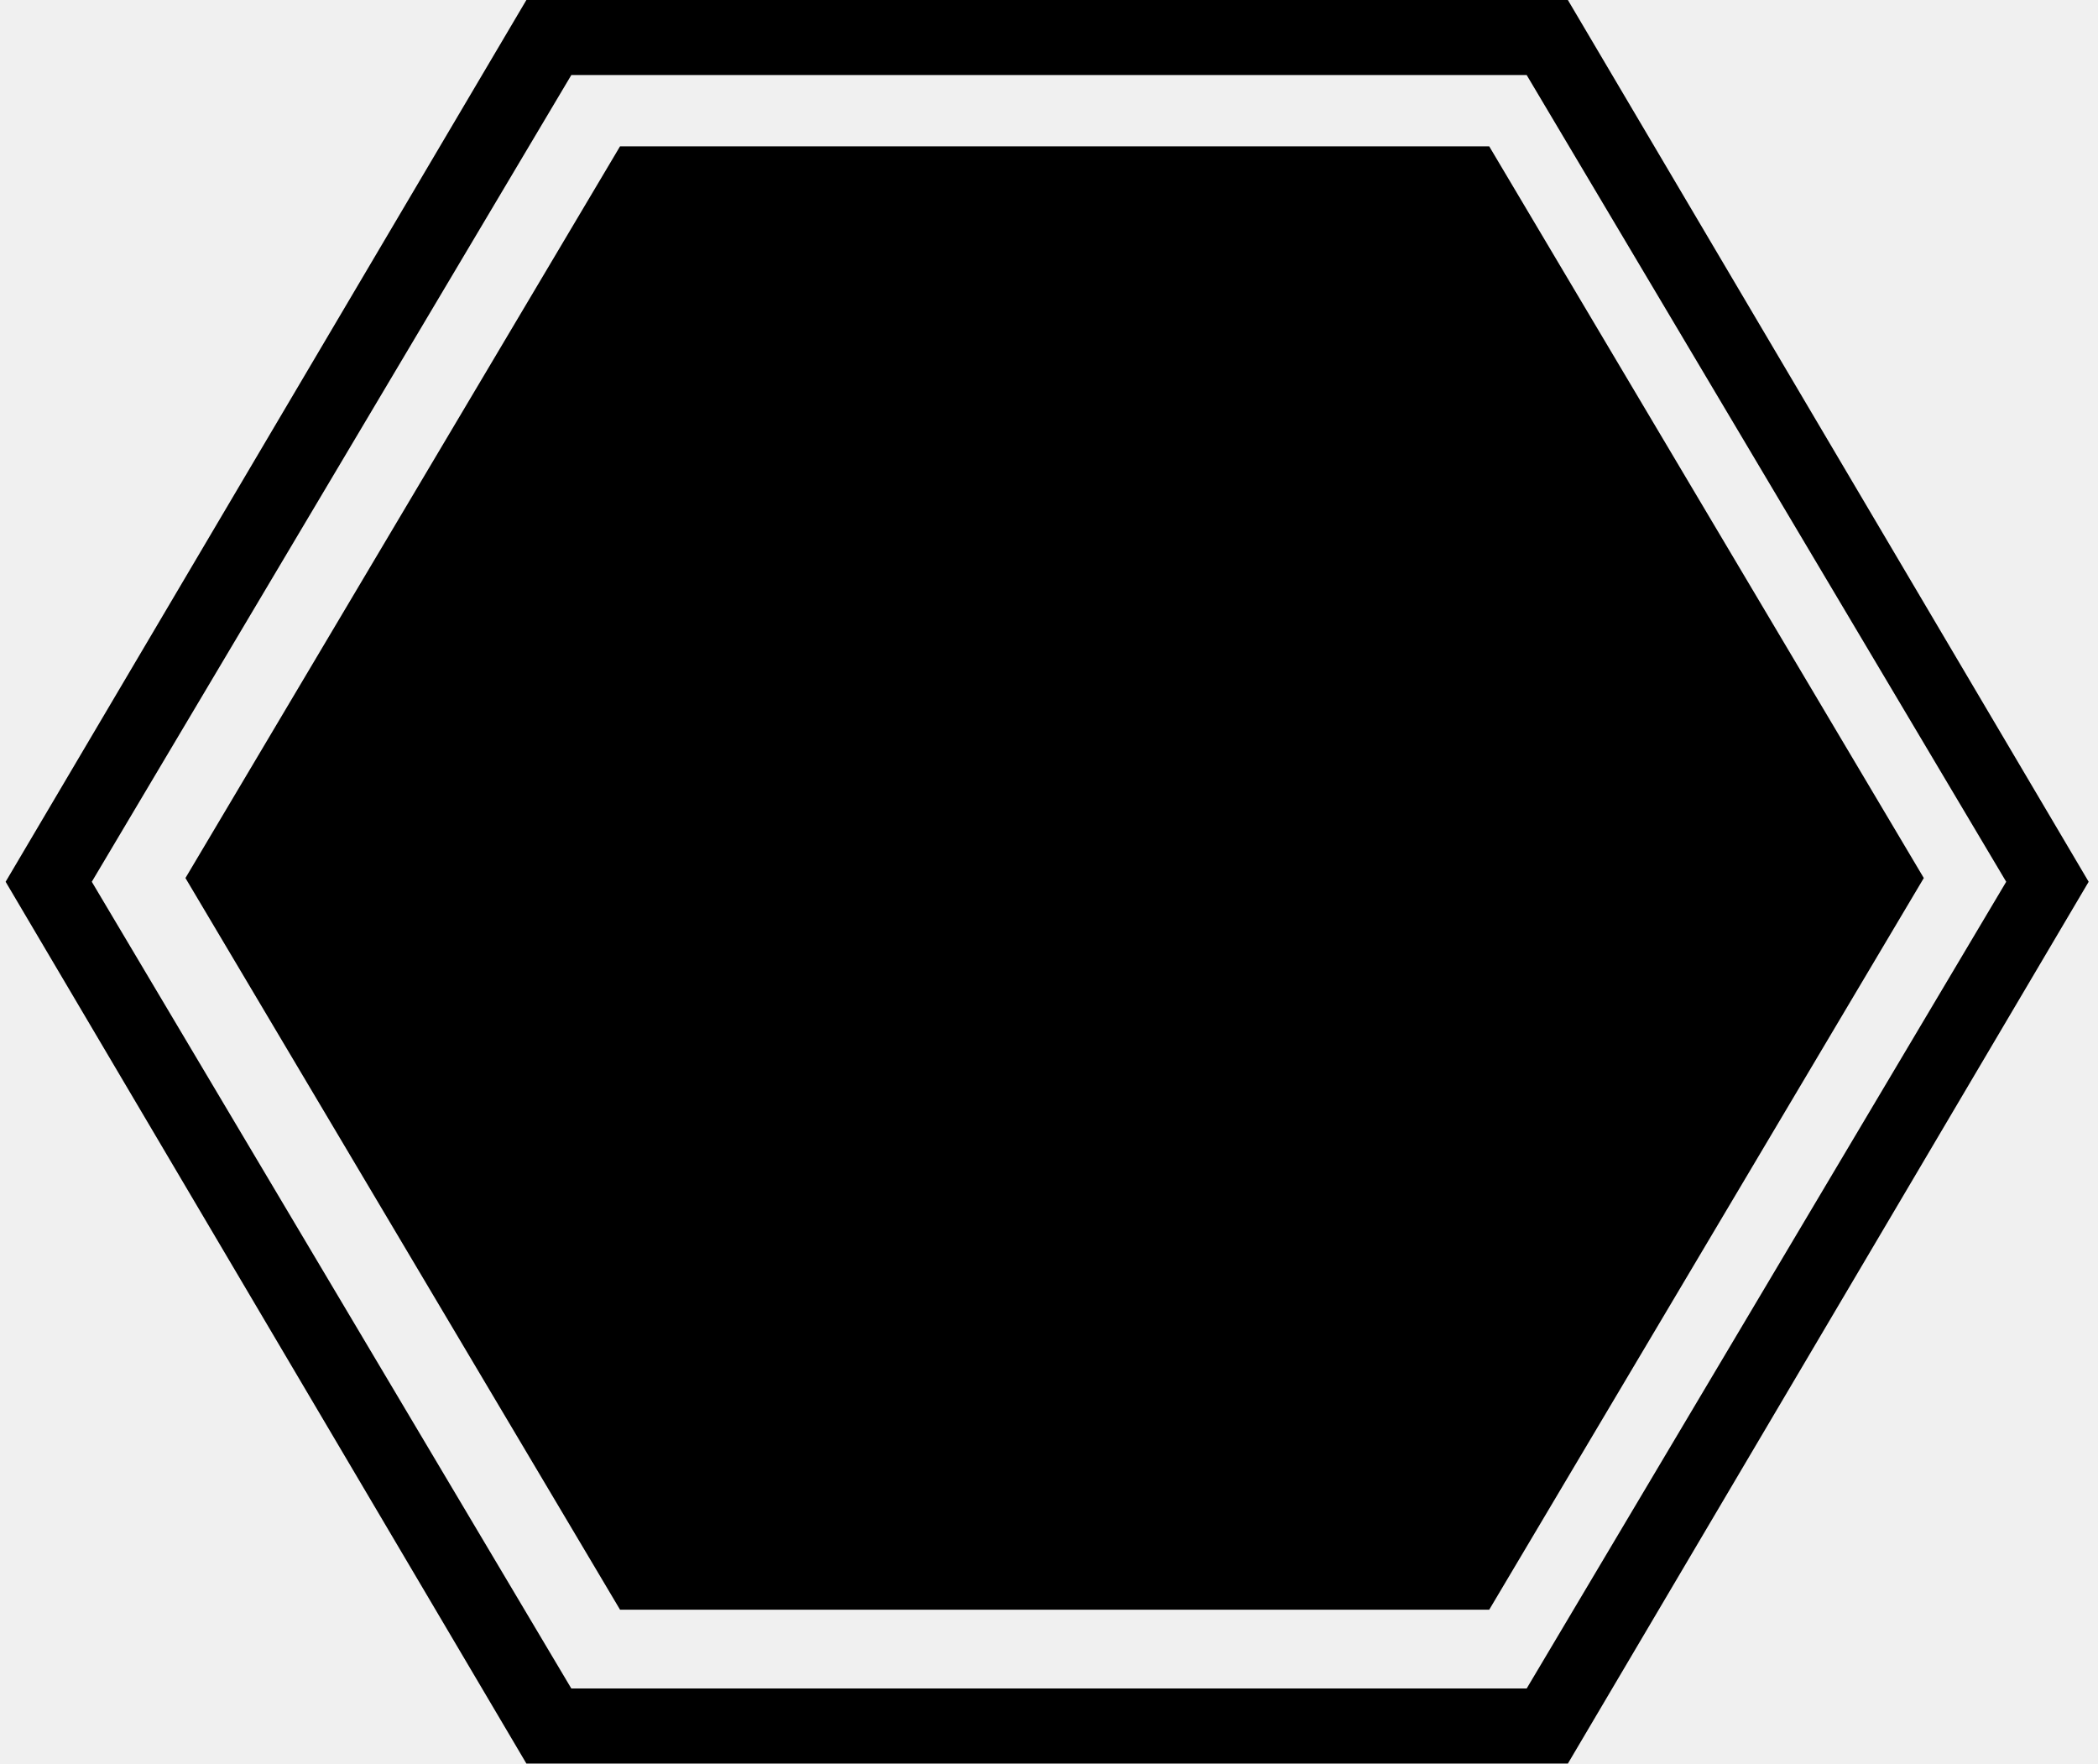
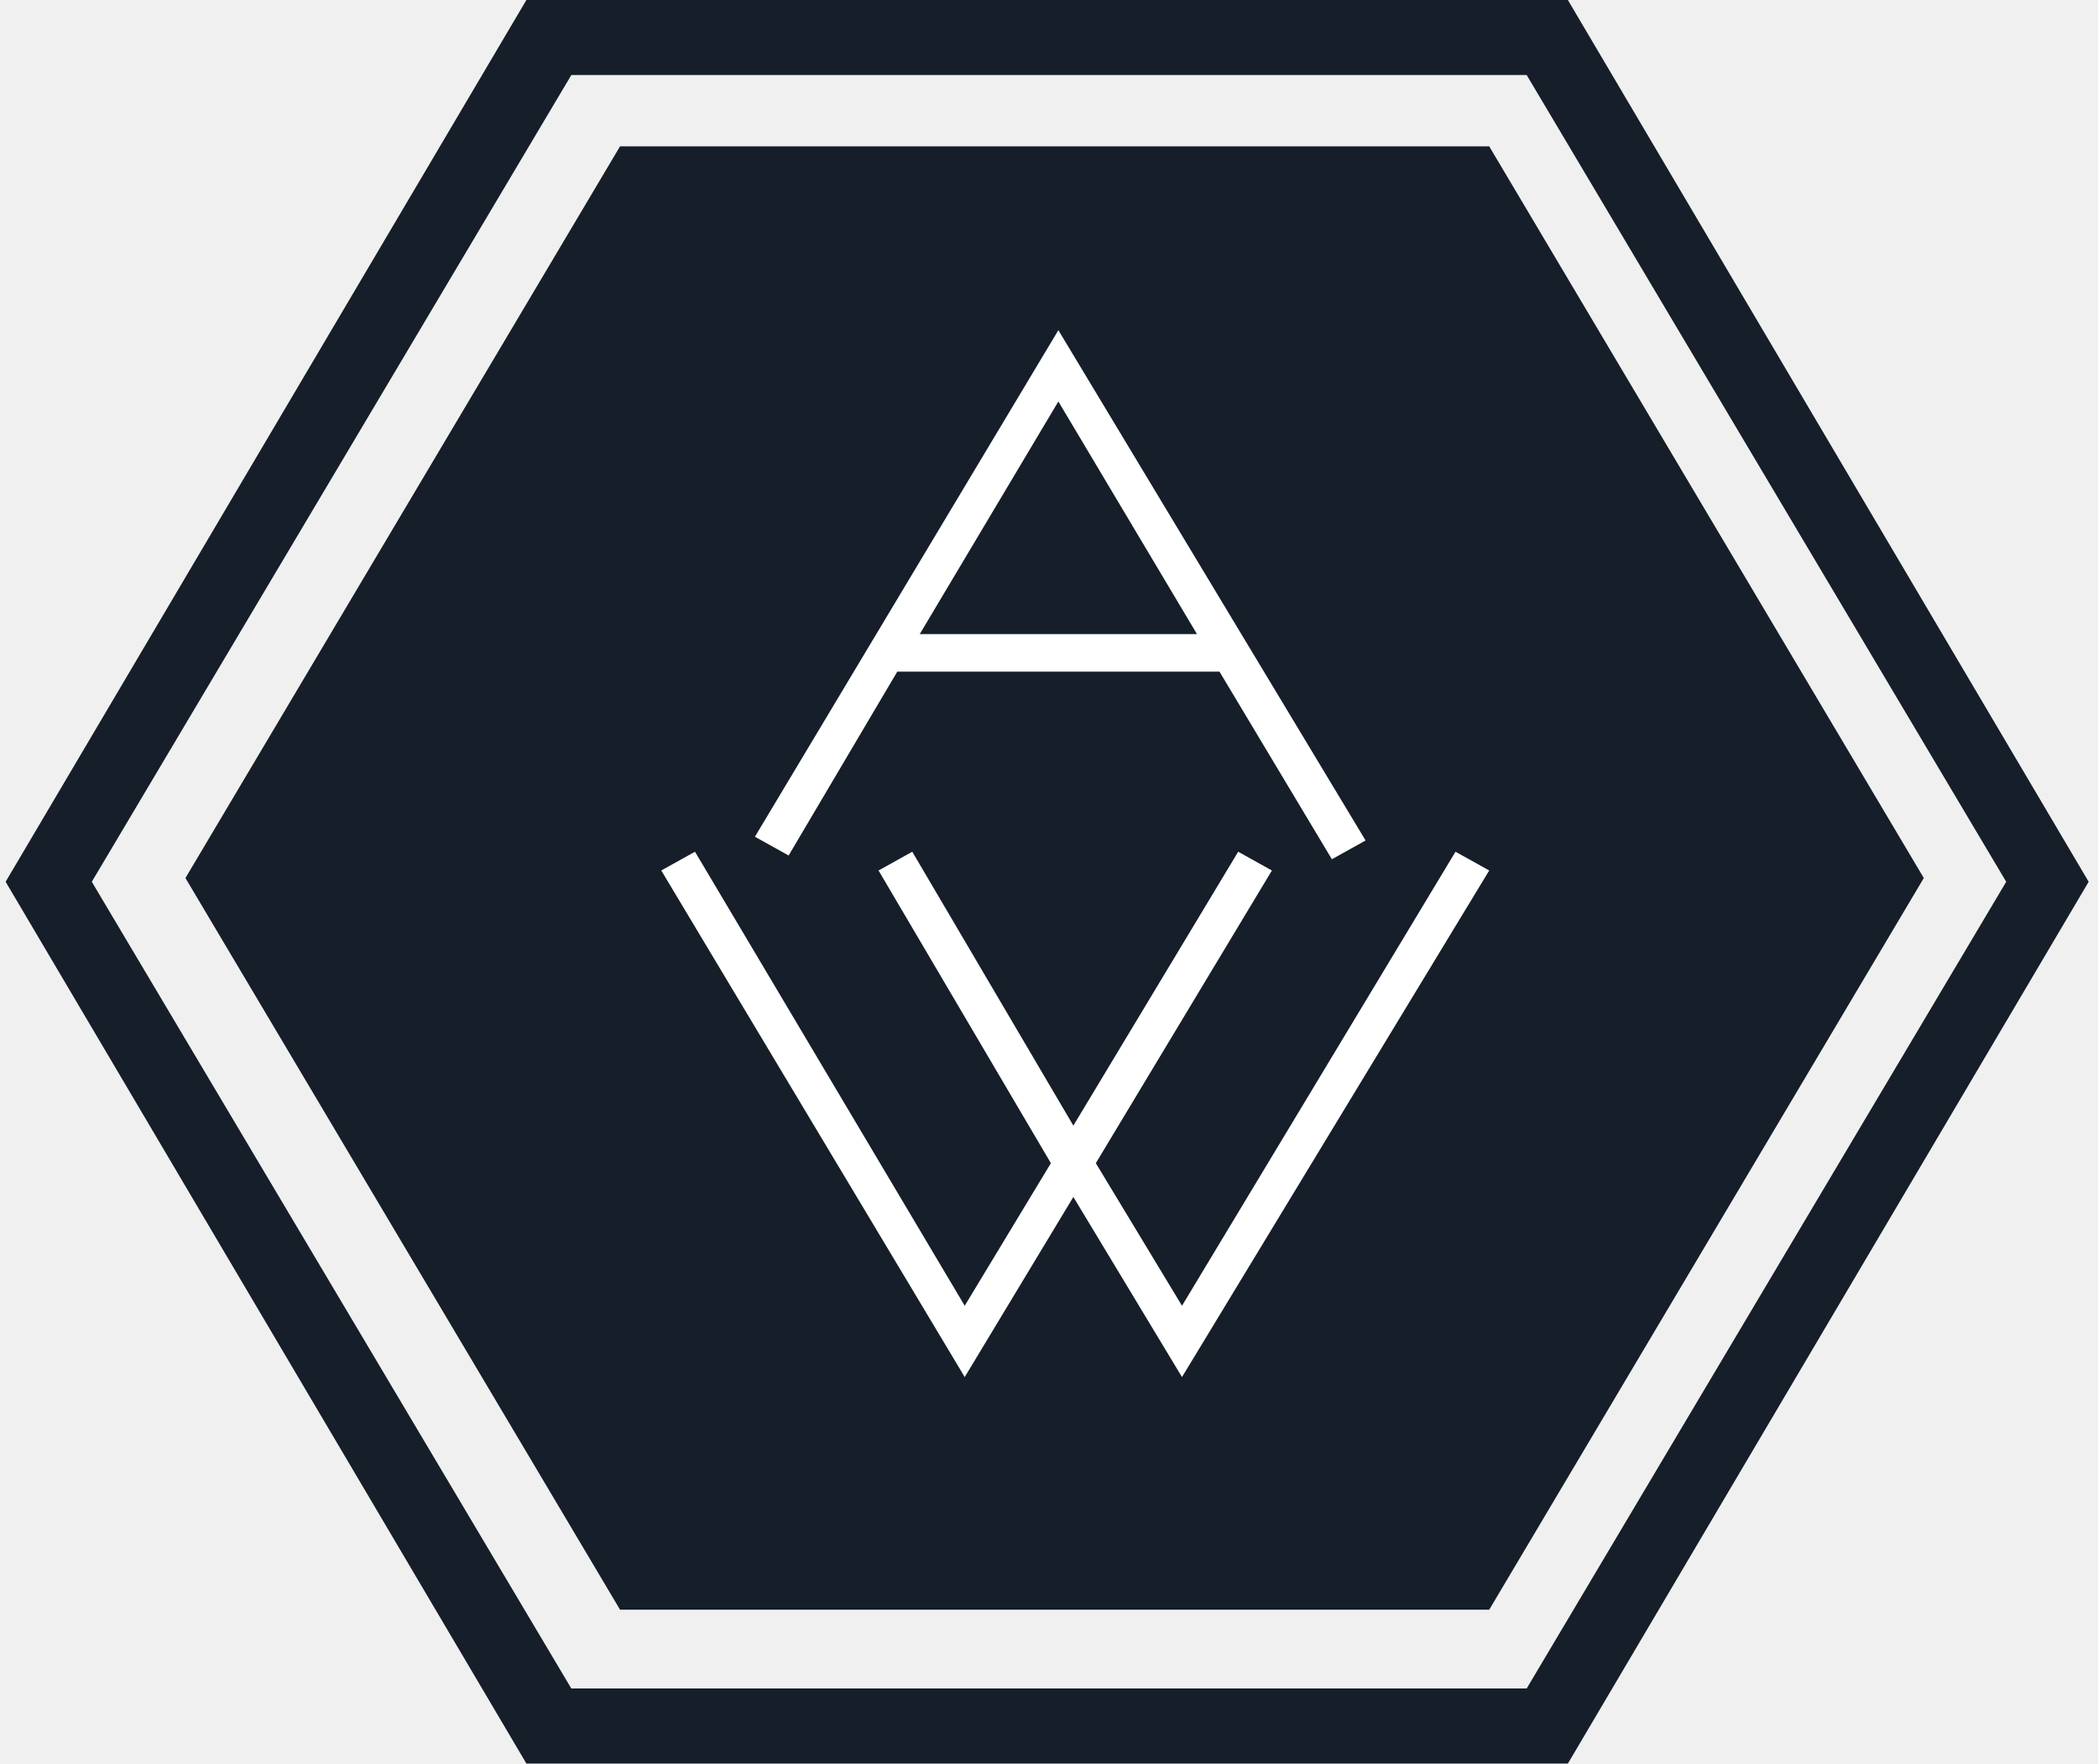
- <svg xmlns="http://www.w3.org/2000/svg" id="uuid-409dfa49-08b5-4103-b734-d2f76c840b4c" viewBox="0 0 69 58">
-   <path class="uuid-6fbace37-3d53-4e19-8ff7-82308b71ce5f" d="M20.392,52.94L6.099,28.877,20.392,4.813h28.586l14.293,24.064-14.293,24.064h-28.586ZM50.21,2.468l15.771,26.532-15.771,26.532h-31.42L3.019,29,18.79,2.468h31.42ZM51.565,0H17.312L.185,29l17.127,29h34.254l17.127-29L51.565,0Z" />
-   <path class="uuid-1fc49a96-c237-4bde-9ea7-6cf63b3f2ab5" d="M38.874,45.289l-3.573-5.923-3.573,5.923-9.98-16.66,1.109-.617,8.871,14.932,2.834-4.689-5.668-9.626,1.109-.617,5.298,9.008,5.421-9.008,1.109.617-5.791,9.626,2.834,4.689,8.995-14.932,1.109.617-10.104,16.66ZM40.106,22.089h-10.596l-3.573,6.047-1.109-.617,9.98-16.66,10.104,16.783-1.109.617-3.696-6.17ZM39.367,20.855l-4.559-7.651-4.559,7.651h9.118Z" />
+ <svg xmlns="http://www.w3.org/2000/svg" id="uuid-9aa443af-477f-4910-bf4e-9a3cf59d23d4" viewBox="0 0 69 58">
+   <defs>
+     <style>.uuid-baffb5b1-1052-4345-9db3-7a691b75cace{fill:#fff;}.uuid-b3f2019e-9c5e-4a02-bbe3-15845ebcb4e8{fill:#151e29;}</style>
+   </defs>
+   <rect class="uuid-baffb5b1-1052-4345-9db3-7a691b75cace" x="20.863" y="10.074" width="29" height="36" />
+   <path class="uuid-b3f2019e-9c5e-4a02-bbe3-15845ebcb4e8" d="M20.392,52.94L6.099,28.877,20.392,4.813h28.586l14.293,24.064-14.293,24.064h-28.586ZM50.21,2.468l15.771,26.532-15.771,26.532h-31.42L3.019,29,18.79,2.468h31.42ZM51.565,0H17.312L.185,29l17.127,29h34.254l17.127-29L51.565,0Z" />
+   <path class="uuid-baffb5b1-1052-4345-9db3-7a691b75cace" d="M38.874,45.289l-3.573-5.923-3.573,5.923-9.98-16.66,1.109-.617,8.871,14.932,2.834-4.689-5.668-9.626,1.109-.617,5.298,9.008,5.421-9.008,1.109.617-5.791,9.626,2.834,4.689,8.995-14.932,1.109.617-10.104,16.66ZM40.106,22.089h-10.596l-3.573,6.047-1.109-.617,9.98-16.66,10.104,16.783-1.109.617-3.696-6.17ZM39.367,20.855l-4.559-7.651-4.559,7.651h9.118Z" />
</svg>
